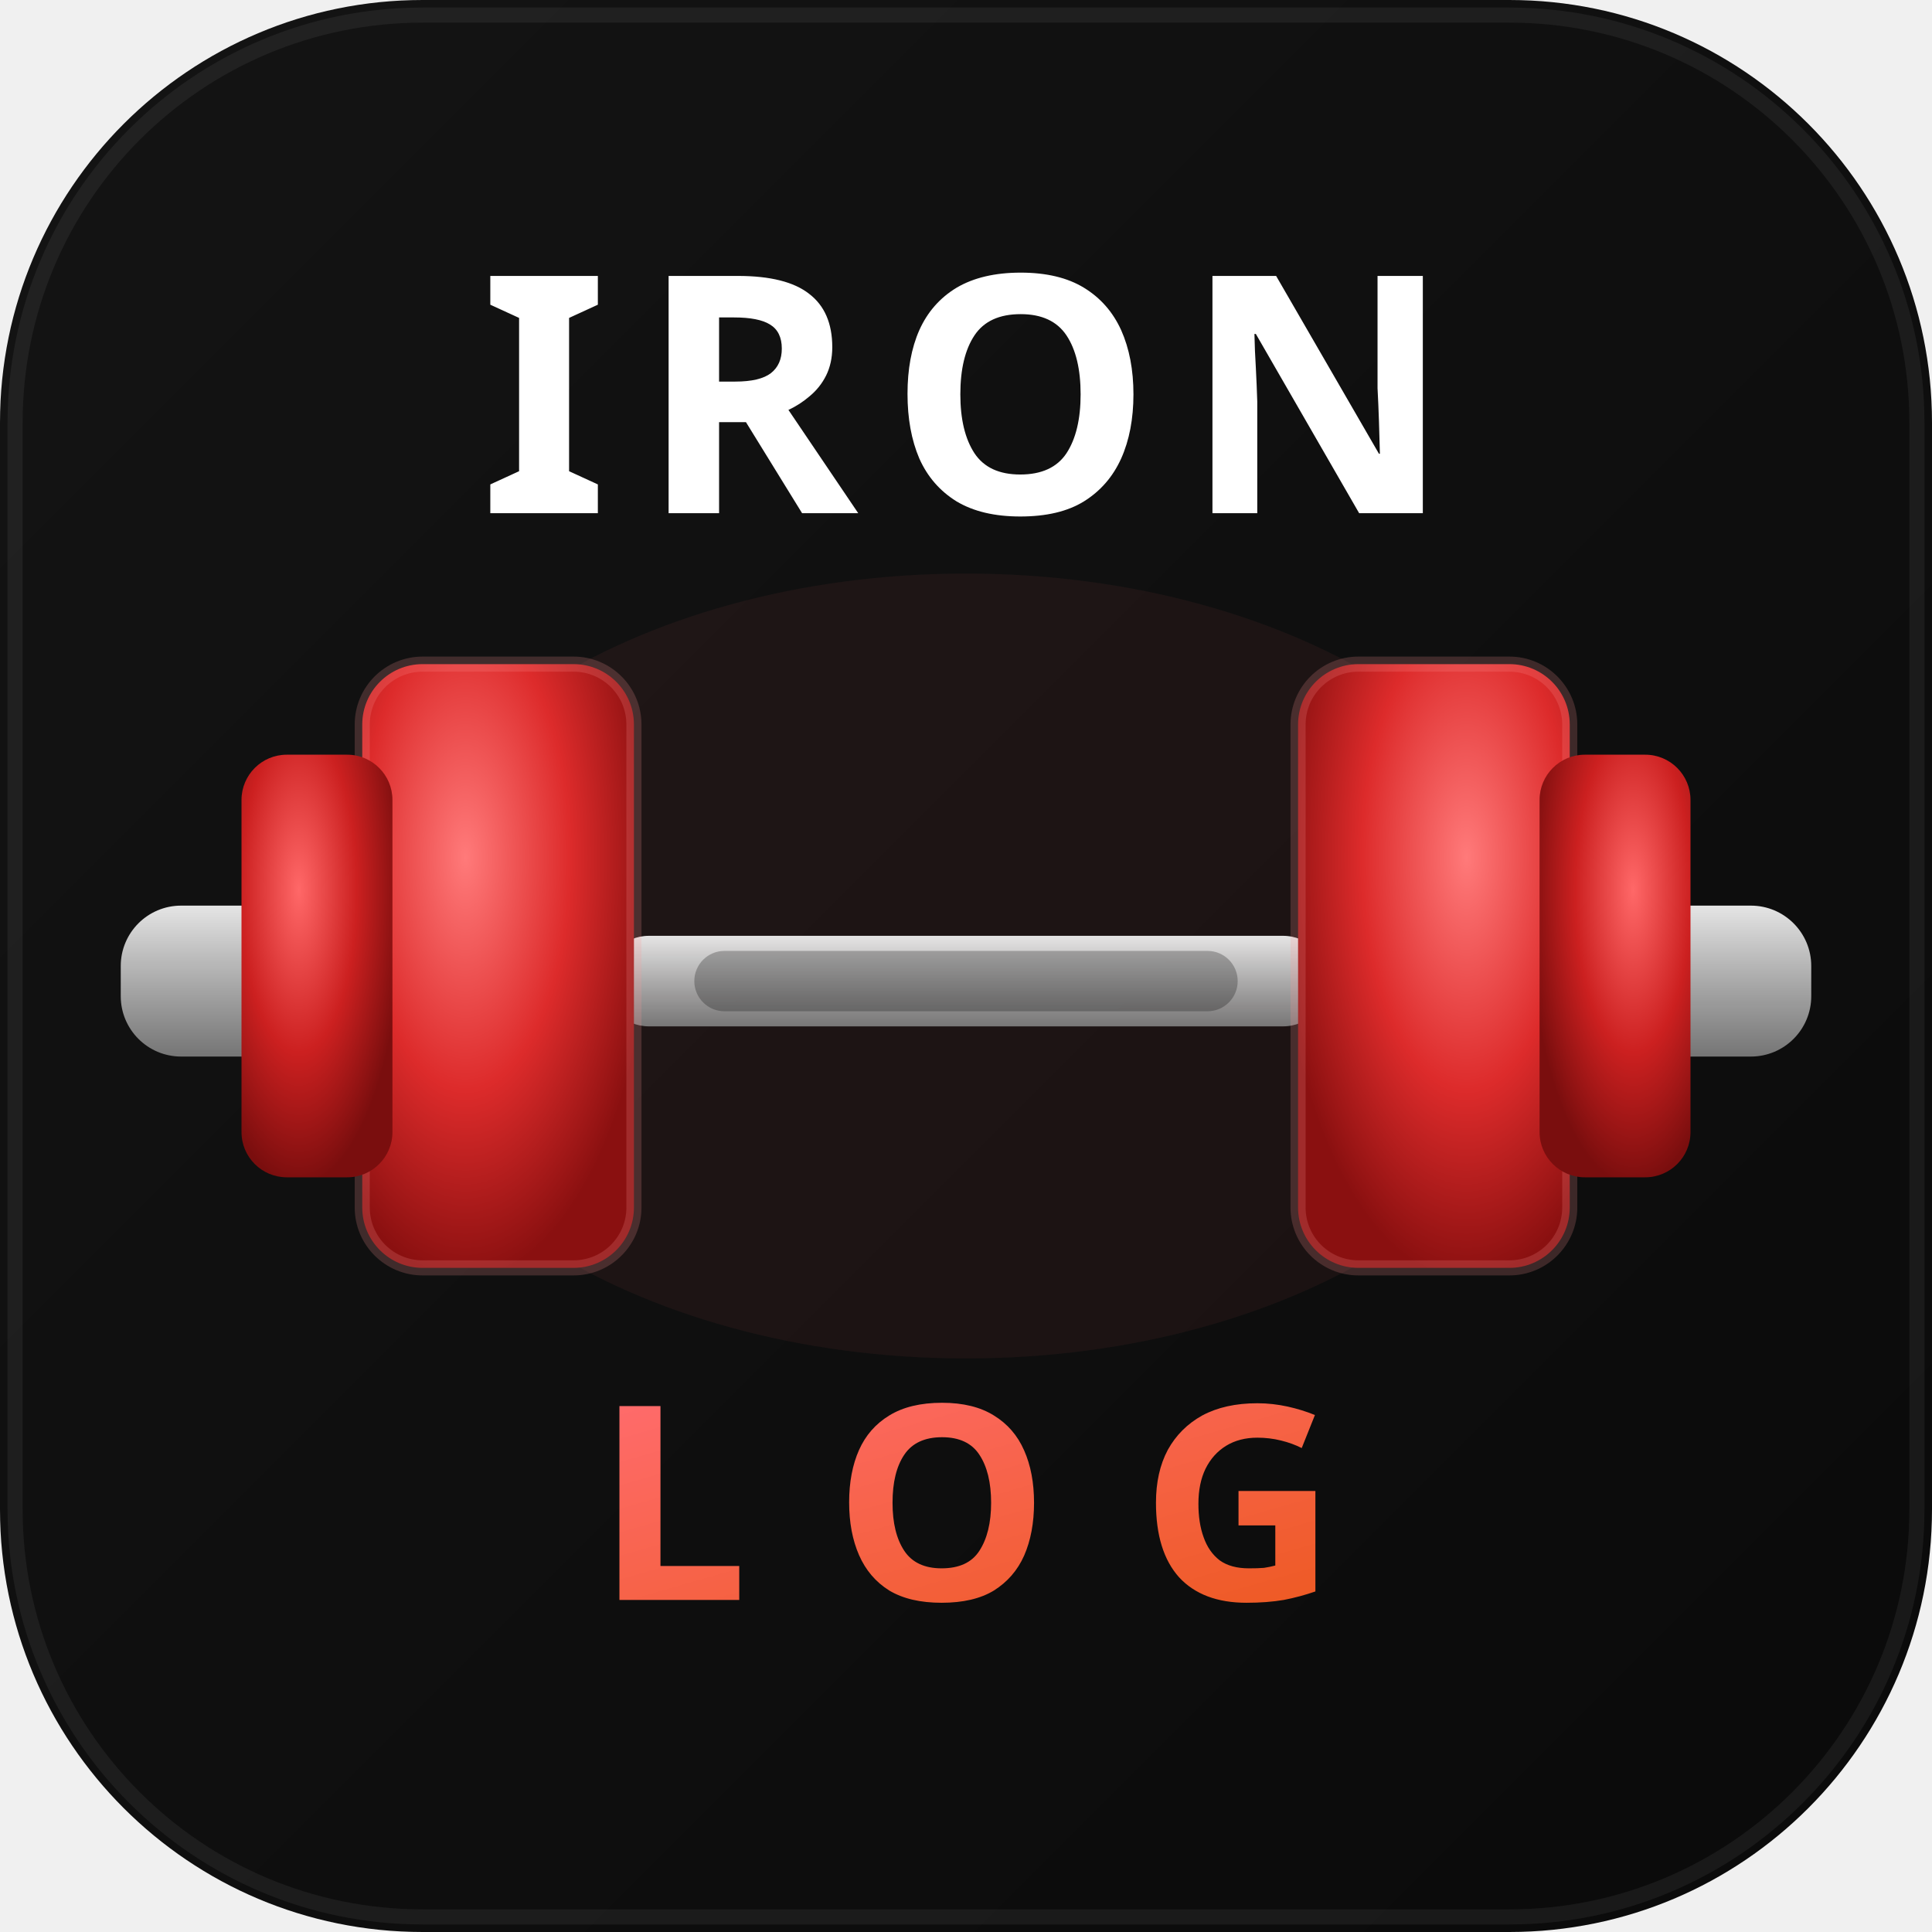
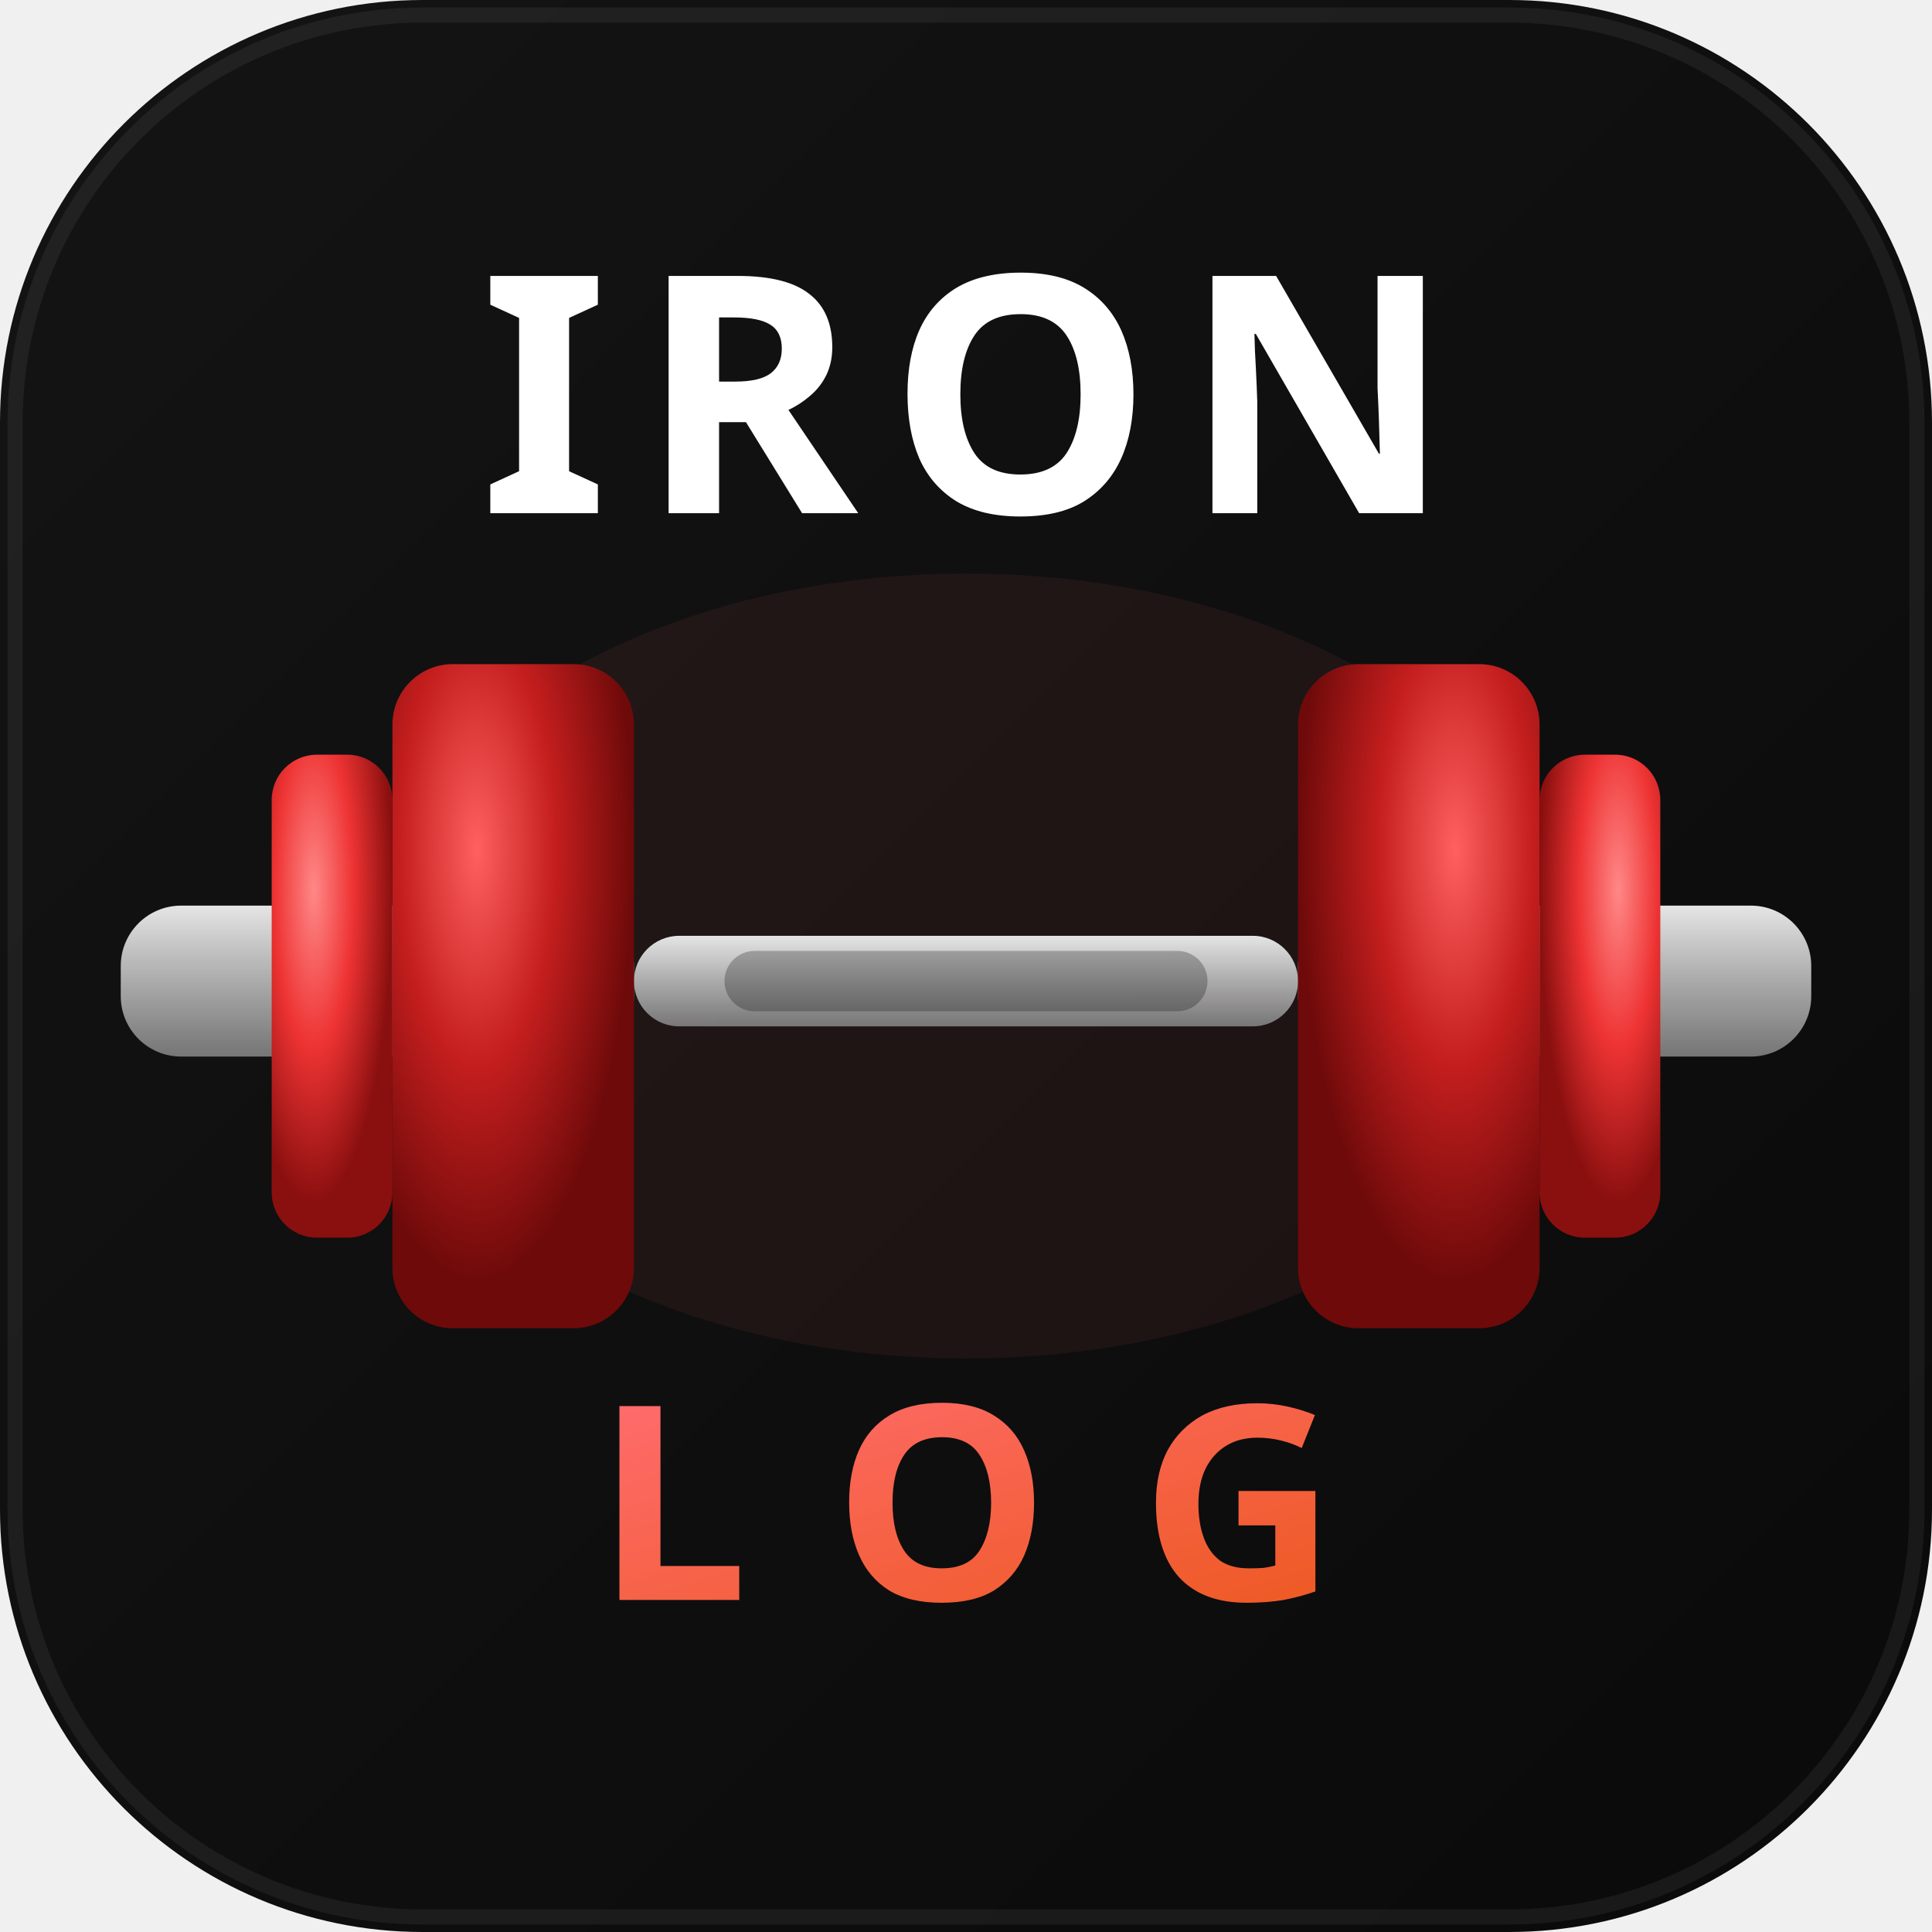
<svg xmlns="http://www.w3.org/2000/svg" viewBox="0 0 64 64">
  <defs>
    <linearGradient id="fv-bg" x1="0%" y1="0%" x2="100%" y2="100%">
      <stop offset="0%" stop-color="#141414" />
      <stop offset="100%" stop-color="#0a0a0a" />
    </linearGradient>
    <linearGradient id="fv-fire" x1="0%" y1="0%" x2="100%" y2="100%">
      <stop offset="0%" stop-color="#FF6B6B" />
      <stop offset="100%" stop-color="#ee5a24" />
    </linearGradient>
    <linearGradient id="fv-steel" x1="0%" y1="0%" x2="0%" y2="100%">
      <stop offset="0%" stop-color="#f0f0f0" stop-opacity="0.95" />
      <stop offset="100%" stop-color="#888888" stop-opacity="0.85" />
    </linearGradient>
-     <radialGradient id="fv-plo" cx="38%" cy="32%" r="70%">
-       <stop offset="0%" stop-color="#ff7a7a" />
-       <stop offset="55%" stop-color="#dd2b2b" />
-       <stop offset="100%" stop-color="#8a1010" />
+     <radialGradient id="fv-sm-L" cx="35%" cy="28%" r="65%">
+       <stop offset="0%" stop-color="#ff8888" />
+       <stop offset="50%" stop-color="#ee3333" />
+       <stop offset="100%" stop-color="#8a0f0f" />
    </radialGradient>
-     <radialGradient id="fv-pli" cx="38%" cy="32%" r="70%">
-       <stop offset="0%" stop-color="#ff6868" />
-       <stop offset="55%" stop-color="#cc2020" />
-       <stop offset="100%" stop-color="#7a0e0e" />
+     <radialGradient id="fv-sm-R" cx="65%" cy="28%" r="65%">
+       <stop offset="0%" stop-color="#ff8888" />
+       <stop offset="50%" stop-color="#ee3333" />
+       <stop offset="100%" stop-color="#8a0f0f" />
    </radialGradient>
-     <radialGradient id="fv-pro" cx="62%" cy="32%" r="70%">
-       <stop offset="0%" stop-color="#ff7a7a" />
-       <stop offset="55%" stop-color="#dd2b2b" />
-       <stop offset="100%" stop-color="#8a1010" />
+     <radialGradient id="fv-lg-L" cx="35%" cy="28%" r="65%">
+       <stop offset="0%" stop-color="#ff6060" />
+       <stop offset="50%" stop-color="#c41e1e" />
+       <stop offset="100%" stop-color="#6e0a0a" />
    </radialGradient>
-     <radialGradient id="fv-pri" cx="62%" cy="32%" r="70%">
-       <stop offset="0%" stop-color="#ff6868" />
-       <stop offset="55%" stop-color="#cc2020" />
-       <stop offset="100%" stop-color="#7a0e0e" />
+     <radialGradient id="fv-lg-R" cx="65%" cy="28%" r="65%">
+       <stop offset="0%" stop-color="#ff6060" />
+       <stop offset="50%" stop-color="#c41e1e" />
+       <stop offset="100%" stop-color="#6e0a0a" />
    </radialGradient>
  </defs>
  <rect width="64" height="64" rx="14" fill="url(#fv-bg)" />
  <rect x="0.5" y="0.5" width="63" height="63" rx="13.5" fill="none" stroke="rgba(255,255,255,0.06)" stroke-width="0.5" />
-   <ellipse cx="32" cy="32" rx="20" ry="13" fill="#FF6B6B" opacity="0.06" />
+   <ellipse cx="32" cy="32" rx="20" ry="13" fill="#FF6B6B" opacity="0.07" />
  <text x="32" y="17" text-anchor="middle" font-family="'Arial Black', Impact, sans-serif" font-weight="900" font-size="11" letter-spacing="1" fill="#ffffff">IRON</text>
  <rect x="4" y="30" width="17" height="5" rx="2" fill="url(#fv-steel)" />
-   <rect x="20" y="31" width="24" height="3" rx="1.5" fill="url(#fv-steel)" />
+   <rect x="21" y="31" width="22" height="3" rx="1.5" fill="url(#fv-steel)" />
  <rect x="43" y="30" width="17" height="5" rx="2" fill="url(#fv-steel)" />
-   <rect x="23" y="31.5" width="18" height="2" rx="1" fill="rgba(0,0,0,0.25)" />
-   <rect x="12" y="22" width="9" height="20" rx="2" fill="url(#fv-plo)" stroke="rgba(255,150,150,0.2)" stroke-width="0.5" />
-   <rect x="8" y="25" width="5" height="14" rx="1.5" fill="url(#fv-pli)" />
-   <rect x="43" y="22" width="9" height="20" rx="2" fill="url(#fv-pro)" stroke="rgba(255,150,150,0.2)" stroke-width="0.5" />
-   <rect x="51" y="25" width="5" height="14" rx="1.5" fill="url(#fv-pri)" />
+   <rect x="24" y="31.5" width="16" height="2" rx="1" fill="rgba(0,0,0,0.25)" />
+   <rect x="13" y="22" width="8" height="22" rx="2" fill="url(#fv-lg-L)" />
+   <rect x="9" y="25" width="4" height="16" rx="1.5" fill="url(#fv-sm-L)" />
+   <rect x="43" y="22" width="8" height="22" rx="2" fill="url(#fv-lg-R)" />
+   <rect x="51" y="25" width="4" height="16" rx="1.5" fill="url(#fv-sm-R)" />
  <text x="32" y="53" text-anchor="middle" font-family="'Arial Black', Impact, sans-serif" font-weight="900" font-size="9" letter-spacing="3" fill="url(#fv-fire)">LOG</text>
</svg>
